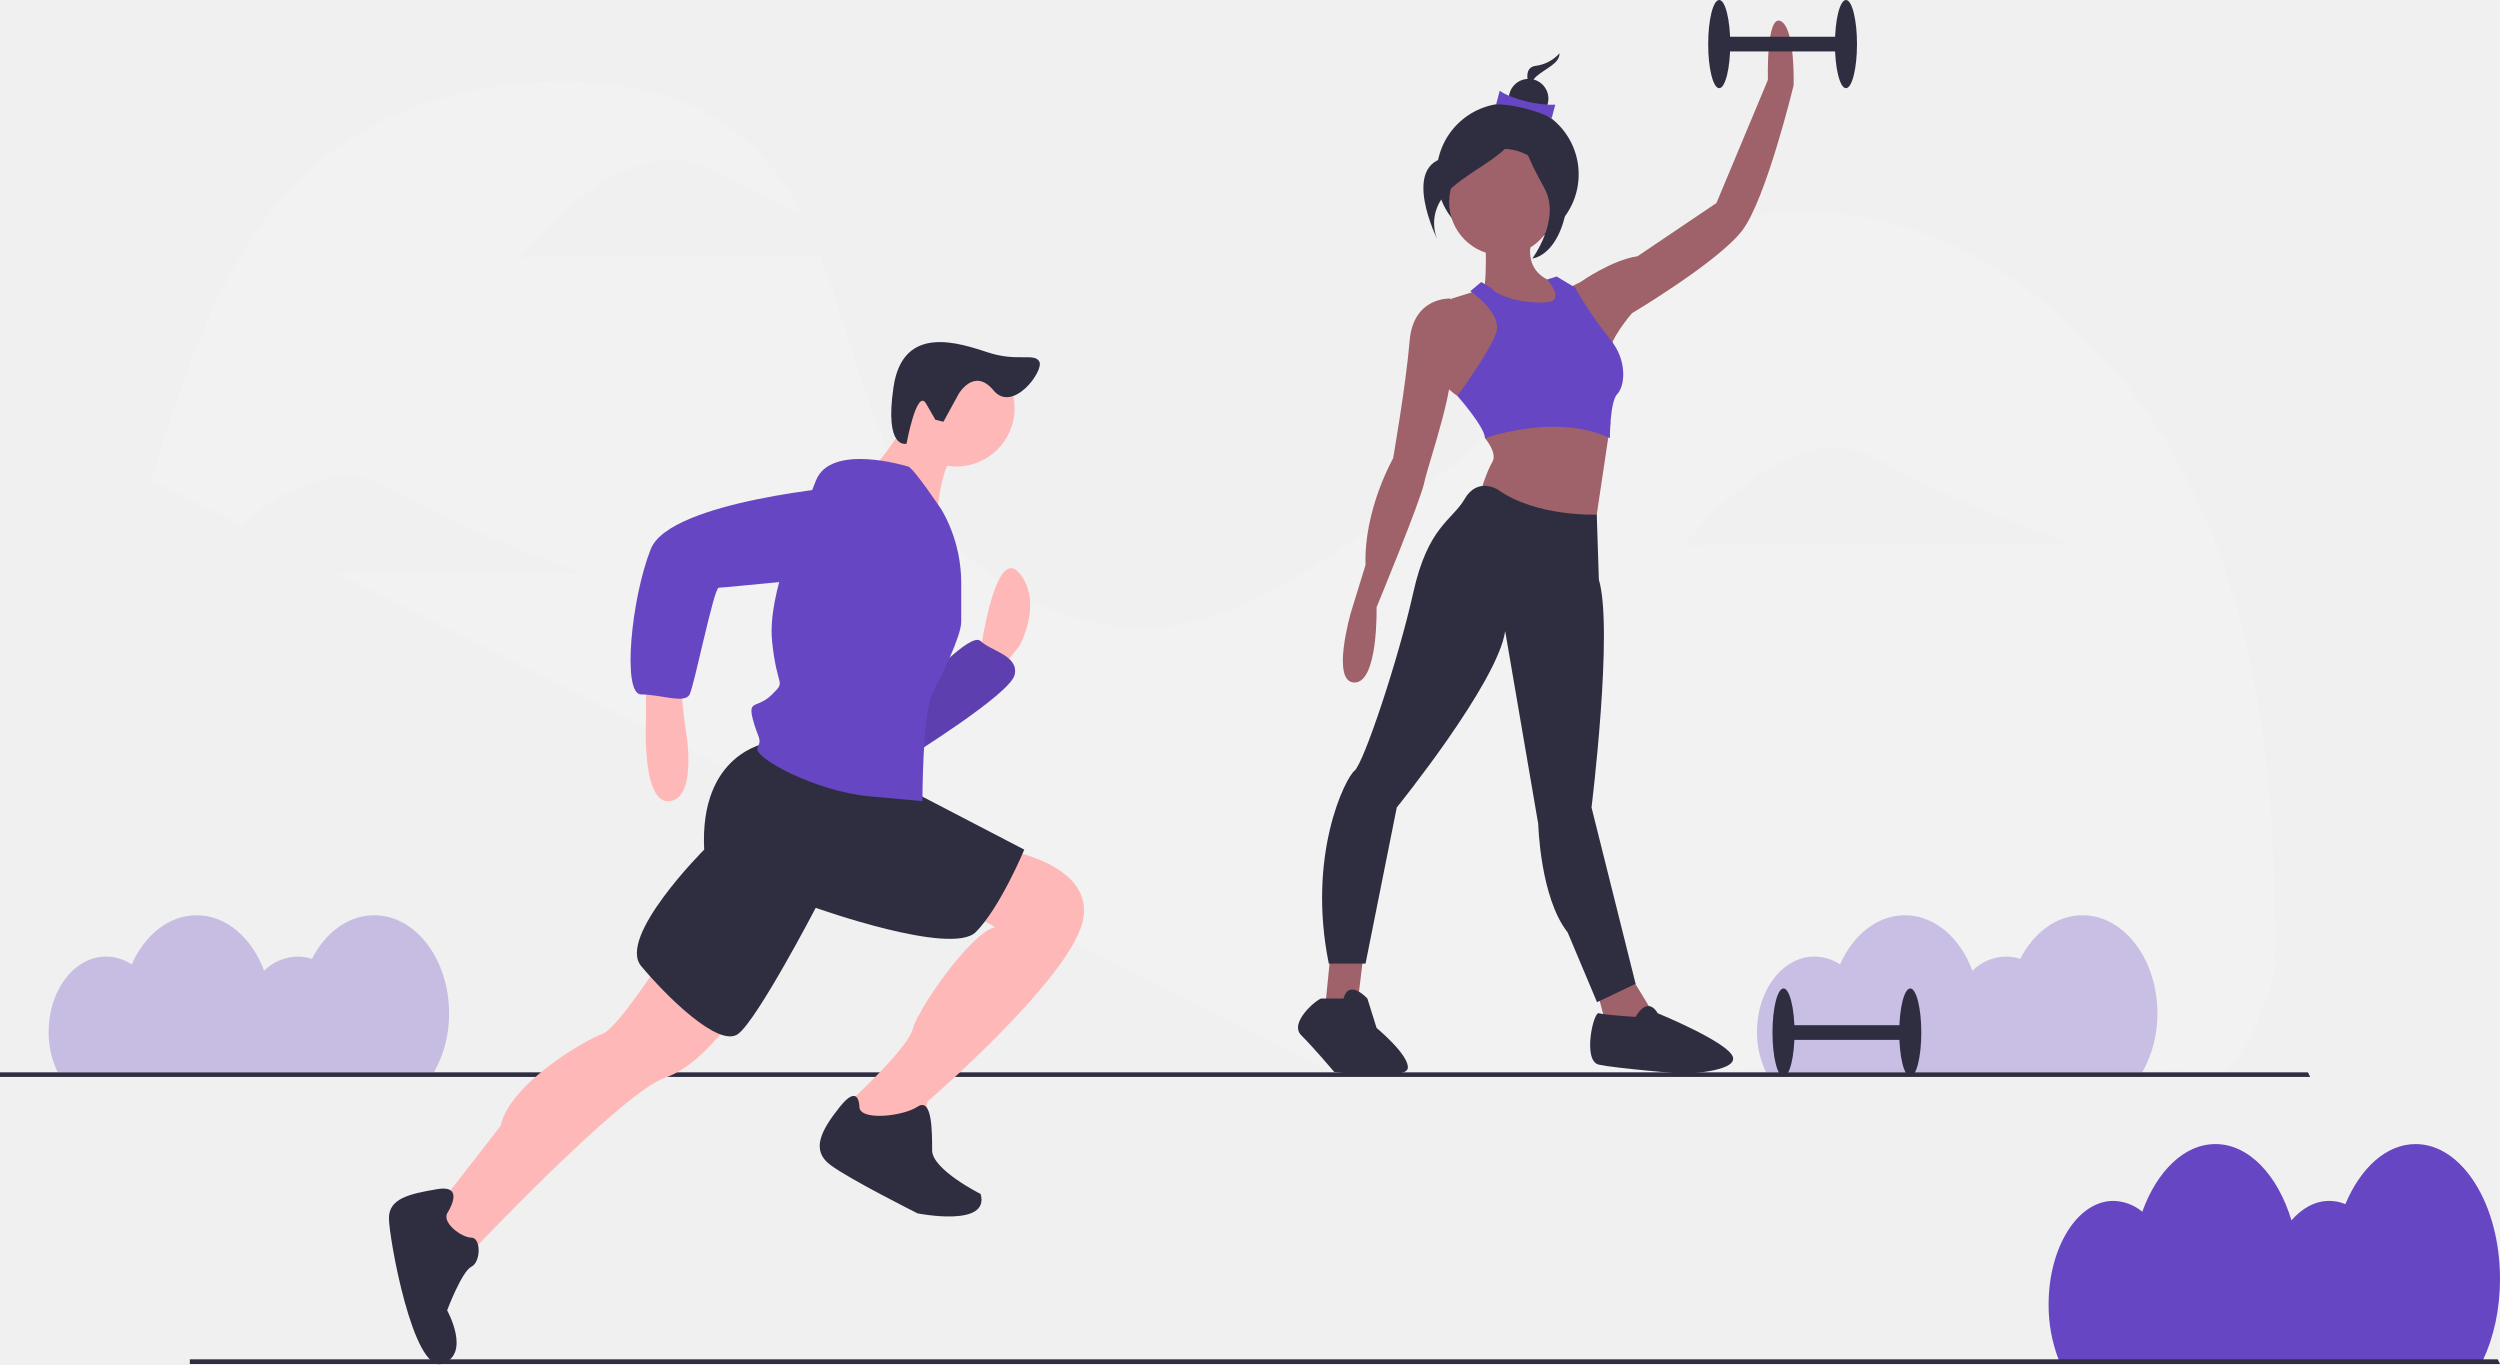
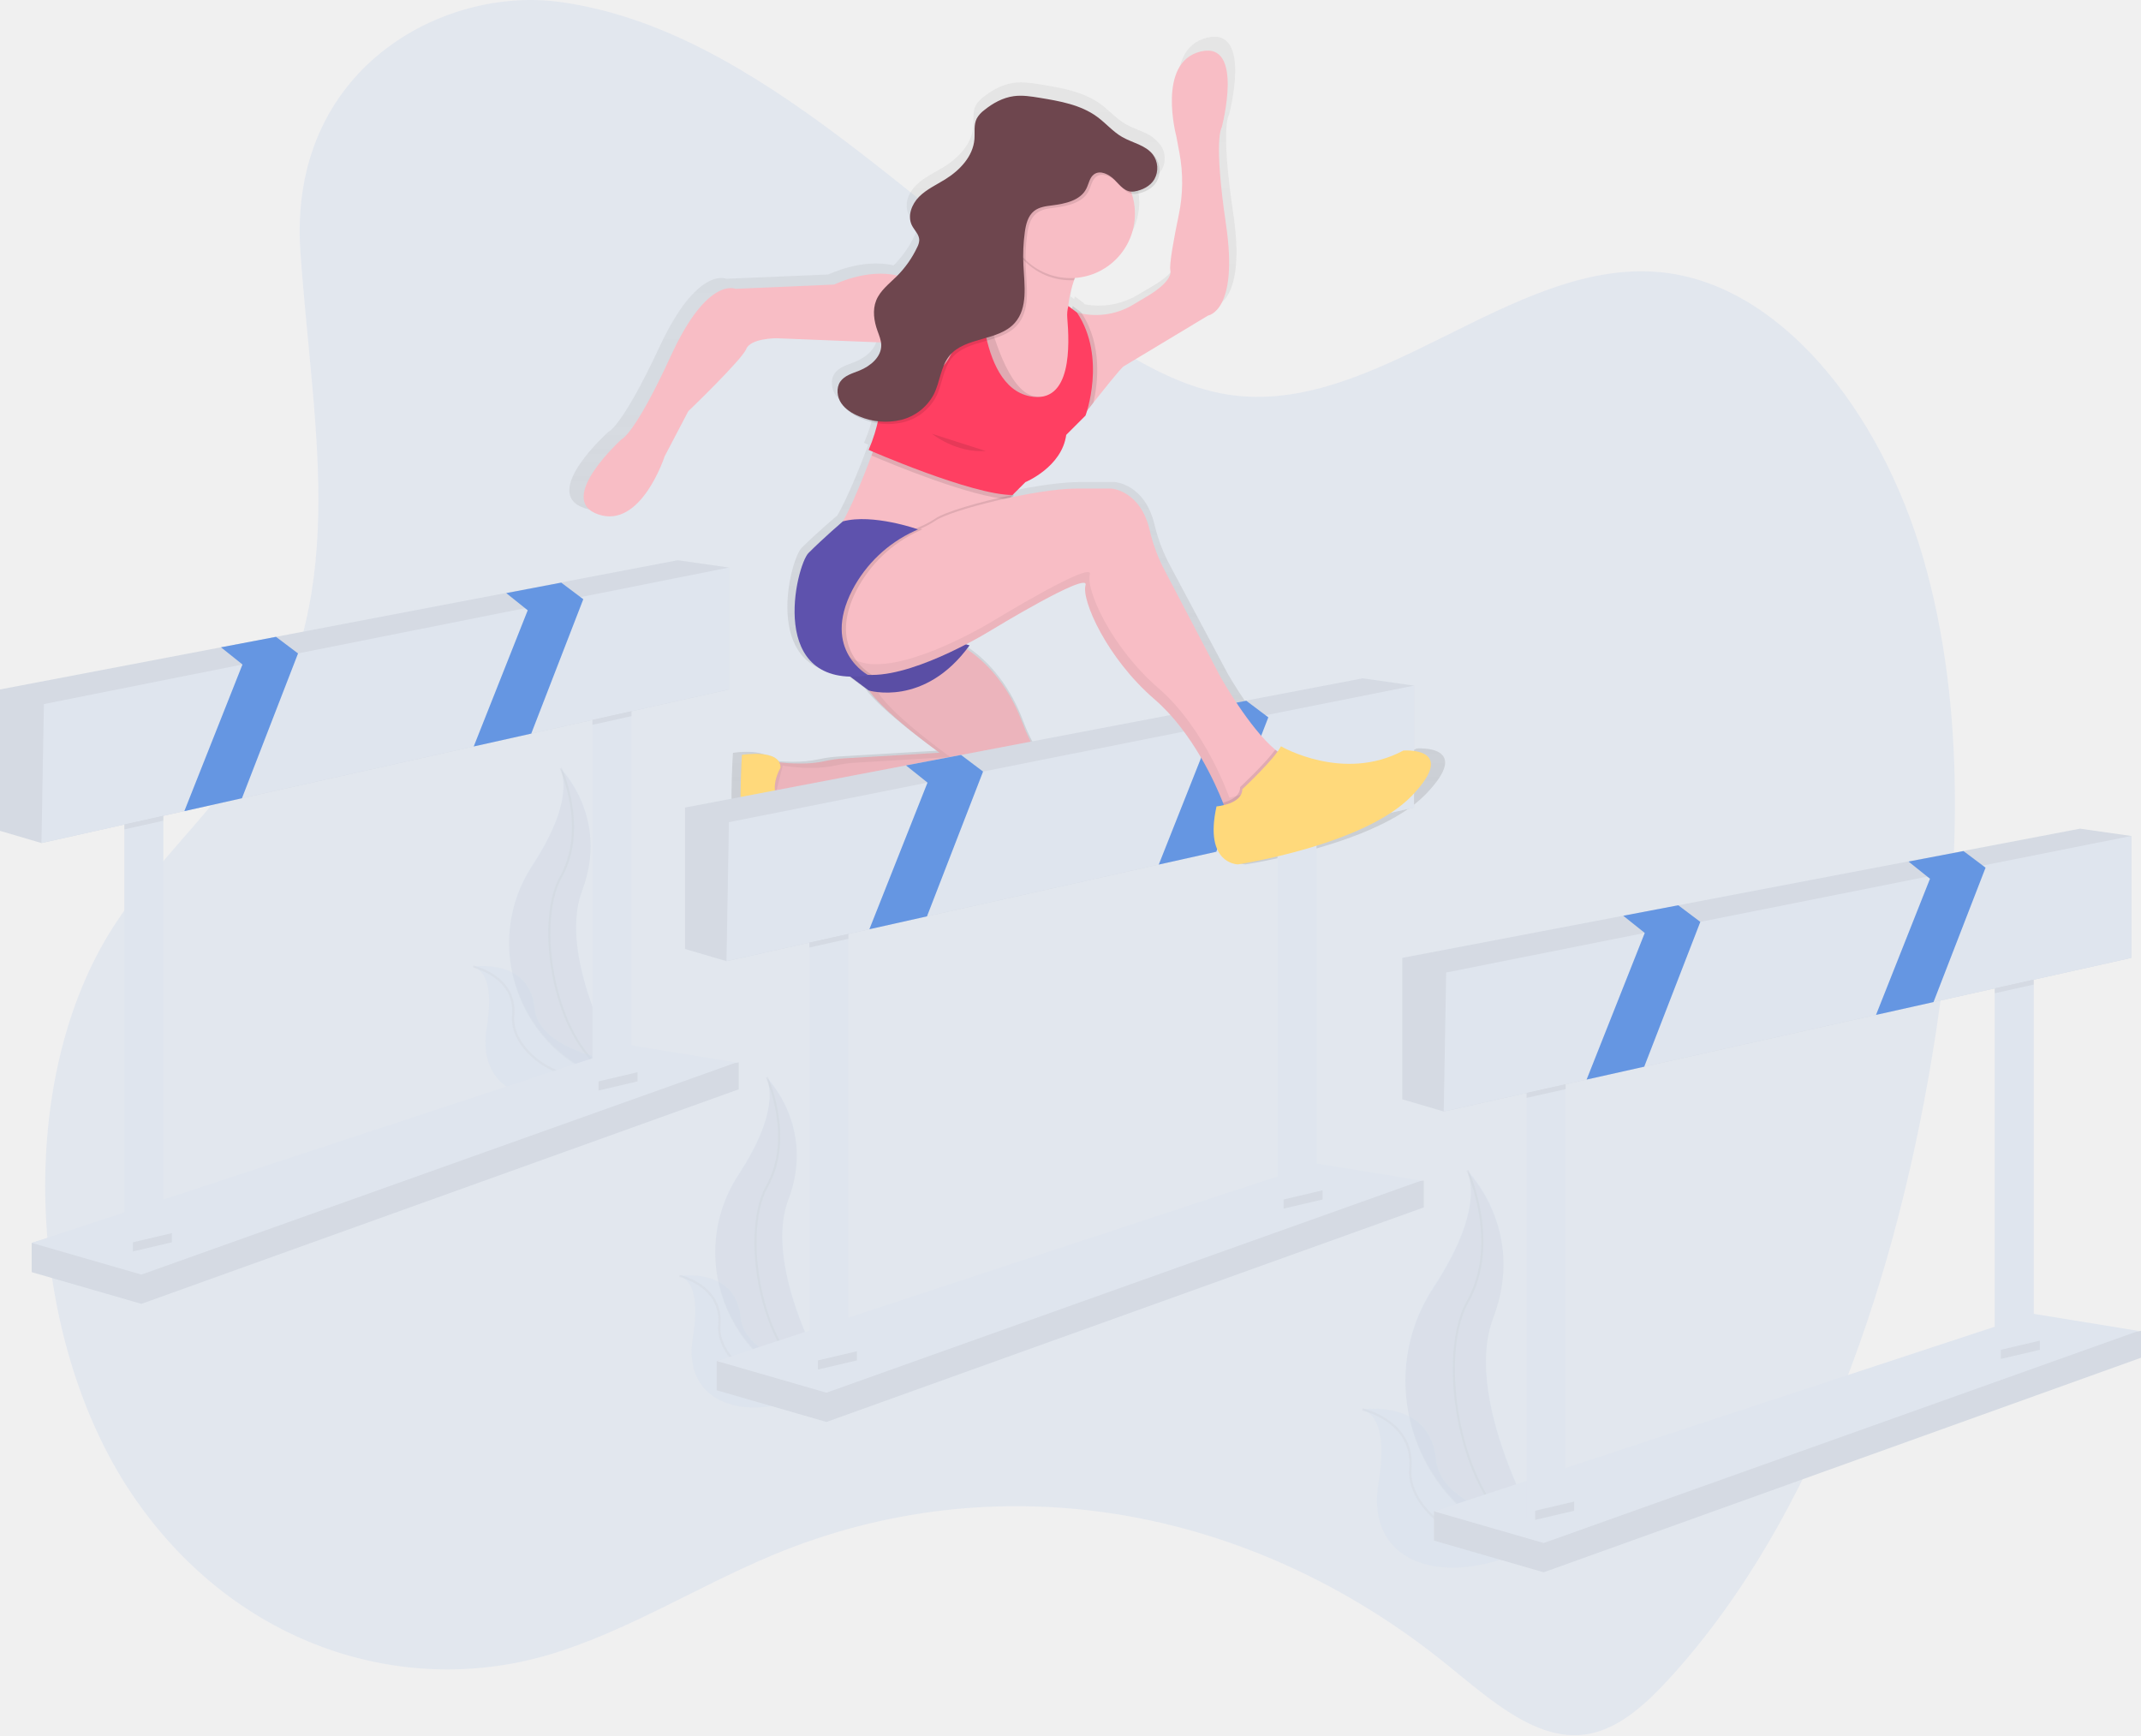
- <svg xmlns="http://www.w3.org/2000/svg" id="f6ab8ba1-7e68-4bec-bb42-3789208a6270" data-name="Layer 1" width="1080" height="589.339" viewBox="0 0 1080 589.339">
-   <path d="M1140,707.811c0-32.167-16.322-58.243-36.457-58.243-12.655,0-23.8,10.305-30.337,25.946a18.287,18.287,0,0,0-6.967-1.398c-6.094,0-11.729,3.123-16.324,8.408-5.892-19.501-18.387-32.955-32.85-32.955-13.522,0-25.316,11.771-31.61,29.24a19.915,19.915,0,0,0-12.477-4.692C957.526,674.115,945,694.127,945,718.813a65.145,65.145,0,0,0,4.408,24.068h183.24C1137.261,733.125,1140,720.98,1140,707.811Z" transform="translate(-60 -155.3305)" fill="#6746c3" />
-   <path d="M1009.299,371.482c-28.71-62.107-84.896-115.09-152.771-123.726-17.946-2.283-36.684-1.367-53.335,5.706-21.857,9.285-37.965,28.025-54.246,45.313A654.108,654.108,0,0,1,633.987,395.622c-20.687,13.696-42.876,26.475-67.437,29.979-49.245,7.026-97.956-26.556-120.414-70.942-14.029-27.727-20.512-60.28-31.854-89.119-13.061-.025-28.623-.02-45.365.057-46.277.213-83.944.897-83.944.897s44.774-59.307,83.776-37.334c12.464,7.022,25.519,13.288,37.516,18.567-6.816-13.111-15.413-24.907-27.24-34.392-23.321-18.702-54.907-23.948-84.769-22.555-31.357,1.463-63.002,9.858-88.482,28.192-45.391,32.662-64.135,90.153-80.178,143.723l38.778,19.44c16.633-14.38,40.956-28.605,63.375-15.975,39.003,21.973,83.807,36.562,83.807,36.562s-37.362-.338-83.639-.125c-7.772.036-15.292.085-22.441.142L636,618.567c142,2,249.068-5.679,384,0,7.037.296,22.866-36.592,22.918-46.3C1043.29,503.846,1038.009,433.589,1009.299,371.482Zm-137.882,18.615c-46.277.213-83.944.897-83.944.897s44.774-59.307,83.776-37.334,83.807,36.562,83.807,36.562S917.694,389.884,871.417,390.097Z" transform="translate(-60 -155.3305)" fill="#f2f2f2" />
-   <path d="M992,593.067c0-23.388-14.481-42.349-32.343-42.349-11.227,0-21.115,7.493-26.915,18.865a19.362,19.362,0,0,0-6.181-1.016,21.059,21.059,0,0,0-14.483,6.113c-5.228-14.179-16.313-23.962-29.144-23.962-11.997,0-22.46,8.558-28.043,21.26a20.107,20.107,0,0,0-11.07-3.412c-13.709,0-24.822,14.551-24.822,32.5a39.928,39.928,0,0,0,3.911,17.5H985.477A51.201,51.201,0,0,0,992,593.067Z" transform="translate(-60 -155.3305)" fill="#6746c3" opacity="0.3" />
-   <polygon points="1080 589.237 82 589.237 82 587.237 1079 587.237 1080 589.237" fill="#2f2e41" />
-   <polygon points="998 465.237 0 465.237 0 463.237 997 463.237 998 465.237" fill="#2f2e41" />
-   <path d="M483.63,436.467s6.285-46.093,16.761-33.523,0,31.427,0,31.427l-8.381,10.476-8.381-6.285Z" transform="translate(-60 -155.3305)" fill="#ffb8b8" />
-   <path d="M458.488,451.133s20.952-23.047,25.142-18.856,16.761,6.285,14.666,14.666-46.093,35.618-46.093,35.618Z" transform="translate(-60 -155.3305)" fill="#6746c3" />
-   <path d="M458.488,451.133s20.952-23.047,25.142-18.856,16.761,6.285,14.666,14.666-46.093,35.618-46.093,35.618Z" transform="translate(-60 -155.3305)" opacity="0.1" />
-   <path d="M339.064,449.038v16.761s-2.095,37.713,10.476,35.618,6.285-33.523,6.285-33.523l-2.095-18.856Z" transform="translate(-60 -155.3305)" fill="#ffb8b8" />
-   <path d="M345.349,570.557s-18.856,29.332-25.142,31.427-39.808,20.952-43.998,39.808l-29.332,37.713,14.666,18.856s67.045-71.235,85.902-77.521,37.713-37.713,37.713-37.713Z" transform="translate(-60 -155.3305)" fill="#ffb8b8" />
-   <path d="M494.105,522.369s39.808,6.285,33.523,31.427S460.583,631.317,460.583,631.317l-2.095,12.571L435.441,648.078l-10.476-10.476,2.095-6.285s25.142-23.047,27.237-31.427,25.142-41.903,35.618-43.998L475.249,547.511Z" transform="translate(-60 -155.3305)" fill="#ffb8b8" />
-   <path d="M253.162,679.506s8.381-12.571-4.19-10.476-20.952,4.19-20.952,12.571,10.476,67.045,23.047,62.855,2.095-23.047,2.095-23.047,6.285-16.761,10.476-18.856,4.19-12.571,0-12.571S251.067,683.696,253.162,679.506Z" transform="translate(-60 -155.3305)" fill="#2f2e41" />
-   <path d="M431.251,633.412s0-10.476-8.381,0-12.571,18.856-4.19,25.142,37.713,20.952,37.713,20.952,31.427,6.285,27.237-8.381c0,0-20.952-10.476-20.952-18.856s0-23.047-6.285-18.856S431.251,639.698,431.251,633.412Z" transform="translate(-60 -155.3305)" fill="#2f2e41" />
-   <path d="M391.443,476.275s-29.332,4.19-27.237,46.093c0,0-37.713,37.713-27.237,50.284s33.523,35.618,41.903,29.332,33.523-54.474,33.523-54.474,58.664,20.952,69.14,10.476,20.952-35.618,20.952-35.618l-52.379-27.237Z" transform="translate(-60 -155.3305)" fill="#2f2e41" />
-   <circle cx="413.154" cy="176.379" r="25.142" fill="#ffb8b8" />
-   <path d="M454.297,333.804s-14.666,23.047-18.856,25.142,29.332,23.047,29.332,23.047,0-27.237,10.476-33.523Z" transform="translate(-60 -155.3305)" fill="#ffb8b8" />
-   <path d="M452.202,356.851s-33.523-10.476-39.808,6.285-20.952,48.189-18.856,69.14,6.285,16.761,0,23.047-10.476,2.095-8.381,10.476,4.19,8.381,2.095,12.571S412.394,497.227,435.441,499.322l23.047,2.095s0-37.713,4.19-46.093,12.571-25.142,12.571-31.427V407.265a63.607,63.607,0,0,0-8.381-31.558h0S454.297,356.851,452.202,356.851Z" transform="translate(-60 -155.3305)" fill="#6746c3" />
-   <path d="M427.06,365.232s-77.521,6.285-85.902,27.237-12.571,62.855-4.19,62.855,18.856,4.19,20.952,0,10.476-46.093,12.571-46.093,64.95-6.285,64.95-6.285S462.678,369.422,427.06,365.232Z" transform="translate(-60 -155.3305)" fill="#6746c3" />
-   <path d="M474.164,325.476s6.672-11.595,15.012-1.524S511.083,315.516,509,311.567s-9.438.178-22.042-3.943-36.885-12.514-40.951,14.867,5.618,24.511,5.618,24.511,4.439-24.263,8.451-17.294l4.012,6.969,3.48.857Z" transform="translate(-60 -155.3305)" fill="#2f2e41" />
-   <circle cx="651.309" cy="75.314" r="30.674" fill="#2f2e41" />
-   <path d="M701.504,253.349s1.587,28.572-1.587,28.572S719.758,295.413,719.758,295.413l14.286-7.937v-9.524s-19.048-2.381-11.111-23.016S701.504,253.349,701.504,253.349Z" transform="translate(-60 -155.3305)" fill="#9f616a" />
-   <polygon points="574.835 411.517 572.454 435.327 580.391 437.708 586.74 431.359 589.121 411.517 574.835 411.517" fill="#9f616a" />
-   <polygon points="689.124 425.01 693.092 440.089 704.203 447.232 716.109 440.883 702.616 418.66 689.124 425.01" fill="#9f616a" />
-   <circle cx="649.043" cy="87.304" r="23.016" fill="#9f616a" />
-   <path d="M695.154,328.747l-5.556-2.381s-9.524-5.556-10.318-16.667,7.937-25.397,7.937-25.397l12.699-3.968,14.92,12.143.16,19.603Z" transform="translate(-60 -155.3305)" fill="#9f616a" />
-   <path d="M689.599,285.889l-3.175-1.587s-15.873-.794-17.461,18.254-7.143,50.795-7.143,50.795-12.699,22.223-11.905,46.033l-6.349,20.635s-8.73,30.159,1.587,30.159,9.524-32.54,9.524-32.54,19.048-46.033,20.635-53.969,15.08-45.239,11.111-55.557S689.599,285.889,689.599,285.889Z" transform="translate(-60 -155.3305)" fill="#9f616a" />
-   <path d="M701.504,335.89v8.73s5.556,6.349,3.175,10.318-4.762,11.905-4.762,11.905L711.028,384.304l37.302,3.175,7.418-49.699Z" transform="translate(-60 -155.3305)" fill="#9f616a" />
-   <path d="M736.425,280.333l6.349-3.175s13.492-9.524,24.604-11.111l34.128-23.016,22.223-53.176s-.794-28.572,5.556-25.397S834.84,192.236,834.84,192.236s-11.905,49.207-22.223,62.7-47.62,35.715-47.62,35.715-10.318,11.905-9.524,17.461S736.425,280.333,736.425,280.333Z" transform="translate(-60 -155.3305)" fill="#9f616a" />
-   <path d="M707.059,366.843s-8.73-5.556-14.286,3.968-15.873,11.905-22.223,40.477S649.121,485.1,645.153,488.275s-20.635,36.509-11.111,83.335h15.873L663.408,504.148s43.652-53.969,46.826-76.192L724.52,511.291s.794,31.747,12.699,46.826l12.699,30.159,16.667-7.937-19.048-76.192s9.524-76.986,3.175-98.415l-.912-28.094S723.726,378.748,707.059,366.843Z" transform="translate(-60 -155.3305)" fill="#2f2e41" />
-   <path d="M640.391,586.69h-9.524c-1.587,0-14.286,10.318-8.73,15.873s14.286,15.873,14.286,15.873,30.953,3.937,31.747-1.619-13.492-17.429-13.492-17.429l-3.968-12.699S642.772,577.959,640.391,586.69Z" transform="translate(-60 -155.3305)" fill="#2f2e41" />
-   <path d="M766.584,594.626s-13.492-.794-15.873-1.587-7.143,20.635,0,22.223S787.22,619.23,787.22,619.23s23.016-.794,21.429-7.143-32.54-19.048-32.54-19.048S772.14,585.102,766.584,594.626Z" transform="translate(-60 -155.3305)" fill="#2f2e41" />
-   <path d="M703.885,279.54l-3.968-2.381-4.762,3.968s14.286,9.524,11.111,18.254-16.667,26.985-16.667,26.985,11.905,13.492,11.905,18.254c0,0,30.953-11.111,53.969,0,0,0,0-15.873,3.175-19.048s4.762-14.286-3.175-23.81a174.007,174.007,0,0,1-15.08-22.223l-7.937-4.762-4.088,1.297s8.056,9.021.12,9.815S707.853,284.302,703.885,279.54Z" transform="translate(-60 -155.3305)" fill="#6746c3" />
-   <path d="M733.728,178.347a16.767,16.767,0,0,1-10.4,5.448c-6.933.99-1.486,11.886-1.486,11.886s-1.981-3.962,1.981-7.429S733.728,182.804,733.728,178.347Z" transform="translate(-60 -155.3305)" fill="#2f2e41" />
-   <circle cx="660.36" cy="42.628" r="8.549" fill="#2f2e41" />
-   <path d="M730.34,206.376c-6.604-3.45-17.965-6.163-24.002-5.969l1.527-5.838c5.344,3.631,16.645,6.394,24.002,5.969Z" transform="translate(-60 -155.3305)" fill="#6746c3" />
-   <path d="M716.696,206.89s-10.407,13.38-31.221,16.354-4.46,35.681-4.46,35.681-5.947-11.894,5.947-22.3S716.696,220.27,716.696,206.89Z" transform="translate(-60 -155.3305)" fill="#2f2e41" />
-   <path d="M717.49,206.096s5.947,20.814,14.867,23.787,4.46,34.194-10.407,37.167c0,0,12.637-17.097,5.203-30.477S715.26,212.786,717.49,206.096Z" transform="translate(-60 -155.3305)" fill="#2f2e41" />
-   <rect x="742.696" y="15.873" width="54.763" height="6.349" fill="#2f2e41" />
-   <ellipse cx="797.46" cy="19.048" rx="4.762" ry="19.048" fill="#2f2e41" />
-   <ellipse cx="742.696" cy="19.048" rx="4.762" ry="19.048" fill="#2f2e41" />
-   <rect x="770.475" y="442.882" width="54.763" height="6.349" fill="#2f2e41" />
-   <ellipse cx="825.238" cy="446.057" rx="4.762" ry="19.048" fill="#2f2e41" />
-   <ellipse cx="770.475" cy="446.057" rx="4.762" ry="19.048" fill="#2f2e41" />
-   <path d="M254,593.067c0-23.388-14.481-42.349-32.343-42.349-11.227,0-21.115,7.493-26.915,18.865a19.362,19.362,0,0,0-6.181-1.016,21.059,21.059,0,0,0-14.483,6.113c-5.228-14.179-16.313-23.962-29.144-23.962-11.997,0-22.46,8.558-28.043,21.26a20.107,20.107,0,0,0-11.07-3.412c-13.709,0-24.822,14.551-24.822,32.5a39.928,39.928,0,0,0,3.911,17.5H247.477A51.201,51.201,0,0,0,254,593.067Z" transform="translate(-60 -155.3305)" fill="#6746c3" opacity="0.3" />
+ <svg xmlns="http://www.w3.org/2000/svg" width="997" height="808" viewBox="0 0 997 808" fill="none">
+   <g clip-path="url(#clip0)">
+     <path opacity="0.1" d="M260.64 0.9C353.64 13.63 429.15 102.15 512.94 157.39C531.61 169.7 551.18 180.54 571.87 183.75C640.41 194.39 703.61 120.66 772.47 126.68C828.28 131.56 875.61 190.68 895.69 260.22C915.77 329.76 912.69 407.54 901.54 480.54C884.08 594.54 845.4 706.69 778.07 780.84C766.96 793.08 754.55 804.53 740.28 807.31C716.5 812 694.45 791.85 673.87 775.19C580.99 699.97 463.57 680.87 359.87 724.11C324.75 738.75 291.16 760.11 255.22 770.65C186.01 790.91 107.69 765.31 60.7 694.65C13.71 623.99 6.07 507.85 50.84 434.65C69.53 404.1 95.29 382.53 114.91 353.05C164.21 279.05 146.01 204.23 139.91 117.45C133.9 31.94 206.31 -6.53 260.64 0.9Z" fill="#6596E2" />
+     <g opacity="0.2">
+       <path opacity="0.2" d="M683.38 545C683.38 545 710.89 572.51 695.38 613.33C679.87 654.15 722 722.03 722 722.03L720.71 721.82C664.21 711.82 636.14 647.23 667.56 599.23C679.22 581.42 688.81 560.48 683.38 545Z" fill="#6596E2" />
+       <path opacity="0.1" d="M683.38 545.5C683.38 545.5 710.89 573.01 695.38 613.83C679.87 654.65 722 722.53 722 722.53L720.71 722.32C664.21 712.32 636.14 647.73 667.56 599.73C679.22 581.87 688.81 560.94 683.38 545.5Z" fill="black" />
+       <path opacity="0.2" d="M683.38 545C683.38 545 698.91 578.72 683.38 606.23C667.85 633.74 680.72 710.94 721.98 722.03" stroke="#535461" stroke-miterlimit="10" />
+       <path opacity="0.2" d="M634.39 656.3C634.39 656.3 665.78 651.3 668.64 679.43C671.5 707.56 729 711.43 729 711.43L727.92 712.15C680.44 743.32 635.06 732 641.92 690.62C644.45 675.27 644.24 659.81 634.39 656.3Z" fill="#6596E2" />
+       <path opacity="0.2" d="M634.39 656.3C634.39 656.3 658.76 661.65 656.75 683.8C654.74 705.95 692.93 732.51 729 711.46" stroke="#535461" stroke-miterlimit="10" />
+     </g>
+     <g opacity="0.2">
+       <path opacity="0.2" d="M357.1 501.68C357.1 501.68 379.96 524.54 367.1 558.45C354.24 592.36 389.22 648.77 389.22 648.77L388.15 648.59C341.21 640.3 317.88 586.59 343.98 546.73C353.64 531.9 361.61 514.51 357.1 501.68Z" fill="#6596E2" />
+       <path opacity="0.1" d="M357.1 502.06C357.1 502.06 379.96 524.92 367.1 558.83C354.24 592.74 389.22 649.15 389.22 649.15L388.1 649C341.16 640.71 317.83 587 343.93 547.14C353.64 532.28 361.61 514.89 357.1 502.06Z" fill="black" />
+       <path opacity="0.2" d="M357.1 501.68C357.1 501.68 370 529.68 357.1 552.55C344.2 575.42 354.89 639.55 389.17 648.77" stroke="#535461" stroke-miterlimit="10" />
+       <path opacity="0.2" d="M316.39 594.13C316.39 594.13 342.5 590 344.85 613.35C347.2 636.7 395 640 395 640L394.1 640.6C354.65 666.5 316.94 657.1 322.63 622.71C324.74 609.88 324.57 597 316.39 594.13Z" fill="#6596E2" />
+       <path opacity="0.2" d="M316.39 594.13C316.39 594.13 336.63 598.57 334.97 616.98C333.31 635.39 365.03 657.46 394.97 639.98" stroke="#535461" stroke-miterlimit="10" />
+     </g>
+     <g opacity="0.2">
+       <path opacity="0.2" d="M261.1 357.68C261.1 357.68 283.96 380.54 271.1 414.45C258.24 448.36 293.22 504.77 293.22 504.77L292.15 504.59C245.21 496.3 221.88 442.59 247.98 402.73C257.64 387.9 265.61 370.51 261.1 357.68Z" fill="#6596E2" />
+       <path opacity="0.1" d="M261.1 358.06C261.1 358.06 283.96 380.92 271.1 414.83C258.24 448.74 293.22 505.15 293.22 505.15L292.1 505C245.16 496.71 221.83 443 247.93 403.14C257.64 388.28 265.61 370.89 261.1 358.06Z" fill="black" />
+       <path opacity="0.2" d="M261.1 357.68C261.1 357.68 274 385.68 261.1 408.55C248.2 431.42 258.89 495.55 293.17 504.77" stroke="#535461" stroke-miterlimit="10" />
+       <path opacity="0.2" d="M220.39 450.13C220.39 450.13 246.5 446 248.85 469.35C251.2 492.7 299 496 299 496L298.1 496.6C258.65 522.5 220.94 513.1 226.63 478.71C228.74 465.88 228.57 453 220.39 450.13Z" fill="#6596E2" />
+       <path opacity="0.2" d="M220.39 450.13C220.39 450.13 240.63 454.57 238.97 472.98C237.31 491.39 269.03 513.46 298.97 495.98" stroke="#535461" stroke-miterlimit="10" />
+     </g>
+     <path d="M14.76 592.38V578.75L294.05 500.42L344 494.74V507.23L65.85 607.13L14.76 592.38Z" fill="#DFE5EE" />
+     <path opacity="0.05" d="M14.76 592.38V578.75L294.05 500.42L344 494.74V507.23L65.85 607.13L14.76 592.38Z" fill="black" />
+     <path d="M14.76 578.75L294.05 486.79L342.87 494.74L65.85 593.51L14.76 578.75Z" fill="#DFE5EE" />
+     <path d="M76.07 370.99H57.9V582.16H76.07V370.99Z" fill="#DFE5EE" />
+     <path d="M294.05 322.17H275.88V507.23H294.05V322.17Z" fill="#DFE5EE" />
+     <path d="M339.46 264.27V321.04L112.67 371.7L85.84 377.7L19.3 392.56L0 386.88V321.04L102.91 301.42L128.52 296.54L315.62 260.87L339.46 264.27Z" fill="#DFE5EE" />
+     <path opacity="0.05" d="M339.46 264.27V321.04L112.67 371.7L85.84 377.7L19.3 392.56L0 386.88V321.04L102.91 301.42L128.52 296.54L315.62 260.87L339.46 264.27Z" fill="black" />
+     <path opacity="0.05" d="M76.07 370.99V382.15L57.9 386.21V370.99H76.07Z" fill="black" />
+     <path opacity="0.05" d="M294.05 322.17V333.46L275.88 337.51V322.17H294.05Z" fill="black" />
+     <path d="M339.46 264.27V321.04L247.38 341.61L220.6 347.59L112.67 371.7L85.84 377.7L19.3 392.56L20.44 327.85L112.91 309.42L138.78 304.27H138.79L244.5 283.2L270.32 278.05L339.46 264.27Z" fill="#DFE5EE" />
+     <path d="M138.79 304.27L112.67 371.7L85.84 377.7L112.91 309.42L102.91 301.42L128.52 296.54L138.78 304.27H138.79Z" fill="#6596E2" />
+     <path d="M271.62 279.03L247.38 341.61L220.6 347.59L245.74 284.18L244.5 283.2L235.74 276.18L261.35 271.3L270.32 278.05L271.61 279.03H271.62Z" fill="#6596E2" />
+     <path opacity="0.05" d="M61.88 578.47L80.04 574.21V578.47L61.88 582.73V578.47Z" fill="black" />
+     <path opacity="0.05" d="M278.72 503.54L296.88 499.28V503.54L278.72 507.8V503.54Z" fill="black" />
+     <path d="M659.73 348.51C630.78 363.76 600.81 346.51 600.81 346.51C600.34 347.391 599.802 348.233 599.2 349.03C598.83 348.75 598.45 348.46 598.07 348.15C585.63 337.98 571.86 313.97 571.86 313.97L545.03 263.66C541.743 257.614 539.265 251.162 537.66 244.47C533.24 225.29 519.13 224.47 519.13 224.47H502.6C494.6 224.47 483.04 226.15 471.6 228.47C471.903 228.158 472.103 227.76 472.17 227.33L471.62 227.44L477.76 221.44C477.76 221.44 495.33 214.32 497.4 199.07L506.7 189.92C506.7 189.92 507 189.12 507.42 187.71L510.51 183.82C523.97 166.97 524.94 166.69 524.94 166.69L565.75 142.54C565.75 142.54 580.4 140.46 574.29 99.49C568.18 58.52 572.29 53.49 572.29 53.49C572.29 53.49 583.39 12.44 562.11 17.55C540.83 22.66 550.45 57.75 550.45 57.75L551.93 65.5C553.785 75.206 553.683 85.184 551.63 94.85C549.42 105.3 546.95 118.21 547.57 121.29C548.66 126.66 536.37 133.46 536.37 133.46L529.42 137.52C522.062 141.815 513.396 143.293 505.03 141.68L504.66 141.12L500.5 138C500.376 138.427 500.276 138.861 500.2 139.3L498.5 138V138.1C498.5 137.74 498.5 137.4 498.58 137.02C499.068 133.174 499.97 129.392 501.27 125.74C501.38 125.4 501.52 125.04 501.64 124.74C509.414 124.269 516.72 120.862 522.077 115.209C527.435 109.556 530.446 102.078 530.5 94.29C530.501 91.082 529.988 87.895 528.98 84.85C529.767 84.996 530.573 84.996 531.36 84.85C535.1 84.25 539.07 82.33 541.01 79.02C542.036 77.202 542.507 75.124 542.367 73.042C542.227 70.96 541.48 68.964 540.22 67.3C539.743 66.692 539.207 66.132 538.62 65.63C535.07 61.63 529.13 60.63 524.41 57.94C519.92 55.41 516.51 51.37 512.33 48.36C504.43 42.65 494.33 40.93 484.69 39.36C480.55 38.69 476.34 38.02 472.18 38.57C466.92 39.27 462.08 41.9 457.96 45.19C456.499 46.24 455.276 47.586 454.37 49.14C452.84 52.14 453.51 55.66 453.24 58.98C452.58 67.06 446.24 73.64 439.24 77.93C434.94 80.56 430.24 82.66 426.63 86.19C423.02 89.72 420.89 95.29 423.14 99.75C424.33 102.11 426.68 104.08 426.7 106.75C426.622 107.924 426.28 109.066 425.7 110.09C423.298 115.105 420.054 119.671 416.11 123.59C401.51 120.07 385.75 127.81 385.75 127.81L338.2 129.81C338.2 129.81 324.76 123.71 307.2 161.33C289.64 198.95 283.42 200.99 283.42 200.99C283.42 200.99 251.42 229.46 272.05 236.58C292.68 243.7 304.05 209.12 304.05 209.12L315.5 187.84C315.5 187.84 341.34 163.43 343.41 158.35C345.48 153.27 357.88 153.27 357.88 153.27L408.29 155.27C408.356 155.677 408.396 156.088 408.41 156.5C408.53 162.14 403.24 166.5 397.92 168.59C394.56 169.93 390.72 170.94 388.67 173.88C386.62 176.82 387.11 181.09 389.17 184.09C389.798 184.986 390.534 185.802 391.36 186.52C393.522 188.749 396.162 190.459 399.08 191.52C401.5 192.484 404.018 193.182 406.59 193.6C405.544 197.916 404.122 202.132 402.34 206.2L404.34 207.06L403.68 208.82C400.86 216.31 395.05 231.09 389.91 240.03C389.86 240.03 380.57 247.91 373.36 255.03C367.85 260.45 354.57 312.63 393.43 313.57L402.3 320.11H402.48C410.37 331.25 436.42 349.55 436.42 349.55L390.35 352.27C388.052 352.41 385.765 352.687 383.5 353.1C382.747 353.233 381.993 353.383 381.24 353.55C373.12 355.33 364.13 354.7 359.31 354.13C356.12 348.13 341.31 350.57 341.31 350.57C341.31 350.57 339.24 381.08 342.31 398.36C345.38 415.64 356.78 404.46 356.78 404.46C354.71 389.21 371.78 377.99 371.78 377.99C373.95 376.9 376.52 375.58 379.54 373.99C389.12 368.85 434.69 376.71 448.78 379.31C451.882 379.888 455.035 380.156 458.19 380.11C498.58 379.45 488.09 359.75 488.09 359.75L479.96 343.75C478.626 341.09 477.438 338.359 476.4 335.57C469.22 316.57 458.06 306.11 449.51 300.51C449.97 299.93 450.43 299.35 450.88 298.74C450.88 298.74 450.2 298.58 449.17 298.27C456.39 294.58 461.17 291.63 461.17 291.63C461.17 291.63 508.72 263.16 506.66 270.28C504.6 277.4 517 304.85 539.74 324.17C540.4 324.73 541.04 325.3 541.68 325.88L542.3 326.45L543.57 327.65L544.26 328.32L545.44 329.5L546.1 330.18L547.35 331.52L547.85 332.06C548.417 332.687 548.977 333.32 549.53 333.96L549.89 334.39C550.317 334.897 550.74 335.403 551.16 335.91L551.73 336.62L552.73 337.9L553.31 338.65L554.31 339.96L554.83 340.65L555.99 342.26L556.27 342.64C556.743 343.307 557.207 343.973 557.66 344.64L558 345.15L559 346.66L559.42 347.31L560.31 348.71L560.7 349.33L561.63 350.86L561.9 351.3C562.707 352.633 563.473 353.967 564.2 355.3L564.32 355.52L565.27 357.24L565.42 357.52L566.33 359.24L566.39 359.36C568.953 364.254 571.247 369.285 573.26 374.43C572.098 374.71 570.919 374.91 569.73 375.03C563.53 402.49 580.07 402.49 580.07 402.49C580.07 402.49 641.07 393.34 663.81 369.95C686.55 346.56 659.73 348.51 659.73 348.51Z" fill="url(#paint0_linear)" />
+     <path d="M438.5 296.5C438.5 296.5 463.64 303.02 476.18 336.72C477.187 339.446 478.338 342.117 479.63 344.72L487.5 360.5C487.5 360.5 497.65 379.87 458.58 380.5C455.528 380.544 452.479 380.279 449.48 379.71C435.85 377.16 391.77 369.43 382.48 374.48C377.288 377.421 371.948 380.091 366.48 382.48L355.48 370.48L359.48 354.48C359.48 354.48 372.69 356.96 384.1 354.41C386.998 353.756 389.945 353.335 392.91 353.15L437.5 350.5C437.5 350.5 402.5 325.5 402.5 316.5C402.5 307.5 438.5 296.5 438.5 296.5Z" fill="#F8BDC5" />
+     <path opacity="0.05" d="M363.5 357.5C363.5 357.5 352.5 375.44 374.99 378.5C374.99 378.5 358.5 389.5 360.5 404.5C360.5 404.5 349.5 415.5 346.5 398.5C343.5 381.5 345.5 351.5 345.5 351.5C345.5 351.5 363.5 348.5 363.5 357.5Z" fill="black" />
+     <path opacity="0.05" d="M438.5 296.5C438.5 296.5 463.64 303.02 476.18 336.72C477.187 339.446 478.338 342.117 479.63 344.72L487.5 360.5C487.5 360.5 497.65 379.87 458.58 380.5C455.528 380.544 452.479 380.279 449.48 379.71C435.85 377.16 391.77 369.43 382.48 374.48C377.288 377.421 371.948 380.091 366.48 382.48L355.48 370.48L359.48 354.48C359.48 354.48 372.69 356.96 384.1 354.41C386.998 353.756 389.945 353.335 392.91 353.15L437.5 350.5C437.5 350.5 402.5 325.5 402.5 316.5C402.5 307.5 438.5 296.5 438.5 296.5Z" fill="black" />
+     <path opacity="0.05" d="M360.5 372.5L364.5 356.5C364.5 356.5 377.71 358.98 389.12 356.43C392.018 355.776 394.964 355.355 397.93 355.17L442.5 352.5C442.5 352.5 407.5 327.5 407.5 318.5C407.5 309.5 443.5 298.5 443.5 298.5L443.77 298.58C442.077 297.736 440.313 297.04 438.5 296.5C438.5 296.5 402.5 307.5 402.5 316.5C402.5 325.5 437.5 350.5 437.5 350.5L392.94 353.17C389.974 353.355 387.028 353.776 384.13 354.43C372.72 356.98 359.51 354.5 359.51 354.5L355.51 370.5L366.51 382.5C366.51 382.5 367.25 382.2 368.77 381.5L360.5 372.5Z" fill="black" />
+     <path d="M363.5 357.5C363.5 357.5 352.5 375.44 374.99 378.5C374.99 378.5 358.5 389.5 360.5 404.5C360.5 404.5 349.5 415.5 346.5 398.5C343.5 381.5 345.5 351.5 345.5 351.5C345.5 351.5 363.5 348.5 363.5 357.5Z" fill="#FFD97B" />
+     <path d="M333.76 647.38V633.75L613.05 555.42L663 549.74V562.23L384.85 662.13L333.76 647.38Z" fill="#DFE5EE" />
+     <path opacity="0.05" d="M333.76 647.38V633.75L613.05 555.42L663 549.74V562.23L384.85 662.13L333.76 647.38Z" fill="black" />
+     <path d="M333.76 633.75L613.05 541.79L661.87 549.74L384.85 648.51L333.76 633.75Z" fill="#DFE5EE" />
+     <path d="M395.07 425.99H376.9V637.16H395.07V425.99Z" fill="#DFE5EE" />
+     <path d="M613.05 377.17H594.88V562.23H613.05V377.17Z" fill="#DFE5EE" />
+     <path d="M658.46 319.27V376.04L431.67 426.7L404.84 432.7L338.3 447.56L319 441.88V376.04L421.9 356.42L447.52 351.54L634.62 315.87L658.46 319.27Z" fill="#DFE5EE" />
+     <path opacity="0.05" d="M658.46 319.27V376.04L431.67 426.7L404.84 432.7L338.3 447.56L319 441.88V376.04L421.9 356.42L447.52 351.54L634.62 315.87L658.46 319.27Z" fill="black" />
+     <path opacity="0.05" d="M395.07 425.99V437.15L376.9 441.21V425.99H395.07Z" fill="black" />
+     <path opacity="0.05" d="M613.05 377.17V388.46L594.88 392.51V377.17H613.05Z" fill="black" />
+     <path d="M658.46 319.27V376.04L566.38 396.61L539.6 402.59L431.67 426.7L404.84 432.7L338.3 447.56L339.44 382.85L431.91 364.42L457.78 359.27H457.79L563.5 338.2L589.32 333.05L658.46 319.27Z" fill="#DFE5EE" />
+     <path d="M457.79 359.27L431.67 426.7L404.84 432.7L431.91 364.42L421.9 356.42L447.52 351.54L457.78 359.27H457.79Z" fill="#6596E2" />
+     <path d="M590.62 334.03L566.38 396.61L539.6 402.59L564.74 339.18L563.5 338.2L554.74 331.18L580.35 326.3L589.32 333.05L590.61 334.03H590.62Z" fill="#6596E2" />
+     <path opacity="0.05" d="M380.88 633.47L399.04 629.21V633.47L380.88 637.73V633.47Z" fill="black" />
+     <path opacity="0.05" d="M597.72 558.54L615.88 554.28V558.54L597.72 562.79V558.54Z" fill="black" />
+     <path d="M562.63 146.9L523.15 170.65C523.15 170.65 522.21 170.93 509.15 187.5L504.46 193.5C494.54 206.25 473.92 210.5 473.92 210.5L460.84 190.38L458.08 165.94L460.98 156.07L463.28 148.25L483.4 151.13L491.5 155.5L501.5 145.5C502.28 145.71 503.07 145.9 503.86 146.05C511.954 147.646 520.352 146.204 527.45 142L534.17 138C534.17 138 546.05 131.31 545 126C544.4 123 546.79 110.28 548.93 100C550.916 90.492 551.014 80.686 549.22 71.14L547.79 63.52C547.79 63.52 538.5 29 559.07 24C579.64 19 568.92 59.34 568.92 59.34C568.92 59.34 564.98 64.28 570.92 104.57C576.86 144.86 562.63 146.9 562.63 146.9Z" fill="#F8BDC5" />
+     <path d="M497.55 141.54C496.43 152.12 501.5 153.54 501.5 153.54L504.5 165.54V178.54L495.5 193.54H473.5L454.5 184.54V142.54L451.5 132.54C453.179 132.432 454.849 132.215 456.5 131.89C466.15 129.96 471.62 124.6 474.7 118.78C479.5 109.67 478.5 99.5 478.5 99.5C478.5 99.5 518.5 88.5 504.5 119.5C502.64 123.63 501.22 127.26 500.15 130.5C498.896 134.078 498.025 137.779 497.55 141.54V141.54Z" fill="#F8BDC5" />
+     <path d="M472.09 229.33C472.025 229.773 471.818 230.184 471.5 230.5C470.98 231.104 470.546 231.777 470.21 232.5C465.53 241.33 456.5 272.5 456.5 272.5L407.5 254.5L406.79 254.32L387.5 249.5C392.97 245.59 402.11 222.14 405.83 212.08C406.83 209.27 407.5 207.5 407.5 207.5L459.5 212.5C459.5 212.5 472.98 224.3 472.09 229.33Z" fill="#F8BDC5" />
+     <path d="M451.5 129.5C451.5 129.5 436.5 135.5 421.5 129.5C406.5 123.5 388.5 132.5 388.5 132.5L342.5 134.5C342.5 134.5 329.5 128.5 312.5 165.5C295.5 202.5 289.5 204.5 289.5 204.5C289.5 204.5 258.5 232.5 278.5 239.5C298.5 246.5 309.5 212.5 309.5 212.5L320.5 191.5C320.5 191.5 345.5 167.5 347.5 162.5C349.5 157.5 361.5 157.5 361.5 157.5L411.5 159.5L411.19 174.12L426.5 187.5L440.5 175.5L451.5 153.5V129.5Z" fill="#F8BDC5" />
+     <path opacity="0.1" d="M504.5 119.5C502.64 123.63 501.22 127.26 500.15 130.5C499.61 130.5 499.05 130.5 498.5 130.5C493.894 130.505 489.349 129.446 485.219 127.406C481.089 125.367 477.486 122.401 474.69 118.74C479.5 109.67 478.5 99.5 478.5 99.5C478.5 99.5 518.5 88.5 504.5 119.5Z" fill="black" />
+     <path d="M498.5 129.5C515.069 129.5 528.5 116.069 528.5 99.5C528.5 82.931 515.069 69.5 498.5 69.5C481.931 69.5 468.5 82.931 468.5 99.5C468.5 116.069 481.931 129.5 498.5 129.5Z" fill="#F8BDC5" />
+     <path opacity="0.1" d="M472.09 229.33C472.025 229.773 471.818 230.184 471.5 230.5C470.98 231.104 470.546 231.777 470.21 232.5C452.42 231.72 413.49 215.39 405.83 212.12C406.83 209.31 407.5 207.54 407.5 207.54L459.5 212.54C459.5 212.54 472.98 224.3 472.09 229.33Z" fill="black" />
+     <path opacity="0.1" d="M509.19 187.5L504.5 193.5C494.58 206.25 473.96 210.5 473.96 210.5L460.88 190.38L458.12 165.94L459 142C461.79 155 469.59 182.12 481.5 184.5C501.41 188.5 499.98 159.97 499 148C498.851 146.152 499.02 144.291 499.5 142.5L503.5 145.5L503.86 146.05C513.39 160.85 511.25 178.47 509.19 187.5Z" fill="black" />
+     <path d="M456.5 127.5H446.5C446.5 127.5 456.5 191.5 409.5 173.5C409.5 173.5 413.5 188.5 404.5 209.5C404.5 209.5 452.5 230.5 471.5 230.5L477.5 224.5C477.5 224.5 494.5 217.5 496.5 202.5L505.5 193.5C505.5 193.5 515.5 166.5 501.5 145.5L497.5 142.5C497.019 144.291 496.85 146.152 497 148C498 160 499.41 188.48 479.5 184.5C454.5 179.5 456.5 127.5 456.5 127.5Z" fill="#FF3F62" />
+     <path d="M388.5 309.5L404.5 321.5C404.5 321.5 430.5 329.5 451.5 300.5C451.5 300.5 438.5 297.5 440.5 290.5C442.5 283.5 388.5 309.5 388.5 309.5Z" fill="#5E52AD" />
+     <path opacity="0.05" d="M388.5 309.5L404.5 321.5C404.5 321.5 430.5 329.5 451.5 300.5C451.5 300.5 438.5 297.5 440.5 290.5C442.5 283.5 388.5 309.5 388.5 309.5Z" fill="black" />
+     <path opacity="0.1" d="M472.09 230.33C472.025 230.773 471.818 231.184 471.5 231.5C467.5 235.5 456.5 273.5 456.5 273.5L407.5 255.5L406.79 255.32C410.587 252.921 414.605 250.892 418.79 249.26C422.2 247.94 425.63 246.54 428.6 245.2C431.007 244.17 433.319 242.932 435.51 241.5C439.7 238.5 455.79 233.7 472.09 230.33Z" fill="black" />
+     <path d="M585.5 372.5L570.5 376.5C570.5 376.5 570.16 375.5 569.5 373.76C566.3 365.62 555.64 341.15 537.5 325.5C515.5 306.5 503.5 279.5 505.5 272.5C507.5 265.5 461.5 293.5 461.5 293.5C461.5 293.5 428.15 314.25 406.11 314.28C402.817 314.373 399.541 313.767 396.5 312.5C388 308.67 384.56 301.96 383.41 295.5C382.729 291.411 382.911 287.225 383.945 283.21C384.978 279.196 386.84 275.442 389.41 272.19C397.03 262.339 407.196 254.756 418.81 250.26C422.22 248.94 425.65 247.54 428.62 246.2C431.027 245.17 433.339 243.932 435.53 242.5C442.53 237.5 482.53 227.5 501.53 227.5H517.53C517.53 227.5 531.17 228.3 535.45 247.16C536.993 253.72 539.379 260.053 542.55 266L568.5 315.5C568.5 315.5 581.82 339.11 593.85 349.11C597.28 351.97 600.61 353.72 603.5 353.5C616.5 352.5 585.5 372.5 585.5 372.5Z" fill="#F8BDC5" />
+     <path opacity="0.1" d="M538.66 84.52C539.652 82.729 540.107 80.691 539.973 78.648C539.838 76.606 539.118 74.645 537.9 73C534.54 68.63 528.47 67.63 523.68 64.89C519.33 62.4 516.04 58.43 512 55.47C504.36 49.86 494.62 48.16 485.27 46.63C481.27 45.97 477.19 45.31 473.17 45.86C468.08 46.55 463.4 49.14 459.41 52.37C457.994 53.406 456.812 54.728 455.94 56.25C454.46 59.17 455.11 62.67 454.85 65.93C454.21 73.88 448.07 80.35 441.3 84.56C437.14 87.15 432.56 89.21 429.1 92.68C425.64 96.15 423.55 101.63 425.73 106.01C426.89 108.33 429.16 110.27 429.17 112.87C429.104 114.023 428.783 115.146 428.23 116.16C425.862 121.197 422.634 125.782 418.69 129.71C415.15 133.23 410.92 136.39 409.08 141.04C407.31 145.51 408.08 150.61 409.71 155.14C410.47 157.3 411.42 159.46 411.46 161.74C411.57 167.29 406.46 171.55 401.31 173.63C398.06 174.94 394.31 175.94 392.36 178.83C390.41 181.72 390.85 185.92 392.84 188.83C394.83 191.74 398.04 193.69 401.34 195.02C407.466 197.6 414.257 198.154 420.72 196.6C423.926 195.799 426.93 194.338 429.538 192.309C432.147 190.281 434.304 187.73 435.87 184.82C438.87 178.98 439.07 171.82 443.23 166.72C450.56 157.81 466.02 160.06 473.67 151.41C479.81 144.46 478.14 133.93 477.67 124.67C477.398 119.511 477.613 114.339 478.31 109.22C478.81 105.58 479.73 101.67 482.59 99.37C484.9 97.51 488.02 97.09 490.96 96.73C497.1 95.96 504.17 94.47 506.96 88.94C508.12 86.64 508.47 83.74 510.56 82.24C513.45 80.16 517.5 82.24 520.02 84.74C522.8 87.51 525.13 90.92 529.36 90.23C532.95 89.67 536.79 87.78 538.66 84.52Z" fill="black" />
+     <path d="M537.58 83.44C538.57 81.648 539.024 79.609 538.888 77.567C538.751 75.524 538.03 73.564 536.81 71.92C533.45 67.55 527.38 66.55 522.59 63.81C518.24 61.32 514.95 57.35 510.91 54.39C503.27 48.78 493.53 47.08 484.18 45.55C480.18 44.89 476.1 44.23 472.08 44.78C466.99 45.47 462.31 48.06 458.32 51.29C456.904 52.326 455.722 53.648 454.85 55.17C453.37 58.09 454.02 61.59 453.76 64.85C453.12 72.8 446.98 79.27 440.21 83.48C436.05 86.07 431.47 88.13 428.01 91.6C424.55 95.07 422.46 100.55 424.64 104.93C425.8 107.25 428.07 109.19 428.08 111.79C428.014 112.943 427.693 114.066 427.14 115.08C424.772 120.117 421.544 124.702 417.6 128.63C414.06 132.15 409.83 135.31 407.99 139.96C406.22 144.43 406.99 149.53 408.62 154.06C409.38 156.22 410.33 158.38 410.37 160.66C410.48 166.21 405.37 170.47 400.22 172.55C396.97 173.86 393.22 174.86 391.27 177.75C389.32 180.64 389.76 184.84 391.75 187.75C393.74 190.66 396.95 192.61 400.25 193.94C406.376 196.52 413.167 197.074 419.63 195.52C422.836 194.719 425.84 193.258 428.448 191.229C431.057 189.201 433.214 186.65 434.78 183.74C437.78 177.9 437.98 170.74 442.14 165.64C449.47 156.73 464.93 158.98 472.58 150.33C478.72 143.38 477.05 132.85 476.58 123.59C476.308 118.431 476.523 113.259 477.22 108.14C477.72 104.5 478.64 100.59 481.5 98.29C483.81 96.43 486.93 96.01 489.87 95.65C496.01 94.88 503.08 93.39 505.87 87.86C507.03 85.56 507.38 82.66 509.47 81.16C512.36 79.08 516.41 81.16 518.93 83.66C521.71 86.43 524.04 89.84 528.27 89.15C531.86 88.58 535.71 86.69 537.58 83.44Z" fill="#6E464E" />
+     <path opacity="0.1" d="M434 202C434 202 445 211 459 210Z" fill="black" />
+     <path opacity="0.05" d="M605.92 353.68C600.18 359.32 587.5 367.5 587.5 367.5L572.5 371.5C572.5 371.5 561.5 339.5 539.5 320.5C517.5 301.5 505.5 274.5 507.5 267.5C509.5 260.5 463.5 288.5 463.5 288.5C463.5 288.5 430.15 309.25 408.11 309.28C404.817 309.373 401.541 308.767 398.5 307.5C390 303.67 386.56 296.96 385.41 290.5C384.634 286.061 384.915 281.501 386.23 277.19C383.327 282.825 382.337 289.252 383.41 295.5C384.56 301.96 388 308.67 396.5 312.5C399.541 313.767 402.817 314.373 406.11 314.28C428.11 314.28 461.5 293.5 461.5 293.5C461.5 293.5 507.5 265.5 505.5 272.5C503.5 279.5 515.5 306.5 537.5 325.5C559.5 344.5 570.5 376.5 570.5 376.5L585.5 372.5C585.5 372.5 611.39 355.79 605.92 353.68Z" fill="black" />
+     <path opacity="0.1" d="M429.5 246.5L427.8 247.29C415.391 252.989 405.225 262.648 398.9 274.75C385.5 300.83 403.21 312.58 406.11 314.28C402.817 314.373 399.541 313.767 396.5 312.5C388 308.67 384.56 301.96 383.41 295.5C382.729 291.411 382.911 287.225 383.945 283.21C384.978 279.196 386.84 275.442 389.41 272.19C397.03 262.339 407.196 254.756 418.81 250.26C422.22 248.94 425.65 247.54 428.62 246.2L429.5 246.5Z" fill="black" />
+     <path d="M427.5 246.5C427.5 246.5 406.5 239.04 392.5 242.77C392.5 242.77 383.5 250.5 376.5 257.5C370.8 263.2 356.5 321.5 404.5 314.5C404.5 314.5 382.34 303.08 396.9 274.75C403.224 262.647 413.39 252.988 425.8 247.29L427.5 246.5Z" fill="#5E52AD" />
+     <path opacity="0.1" d="M585.5 372.5L570.5 376.5C570.5 376.5 570.16 375.5 569.5 373.76C572.99 372.84 577.5 370.76 577.5 366.5C577.5 366.5 588.95 355.81 593.85 349.11C597.28 351.97 600.61 353.72 603.5 353.5C616.5 352.5 585.5 372.5 585.5 372.5Z" fill="black" />
+     <path d="M578.5 367.5C578.5 367.5 593.5 353.5 596.5 347.5C596.5 347.5 625.5 364.5 653.5 349.5C653.5 349.5 679.5 347.5 657.5 370.5C635.5 393.5 576.5 402.5 576.5 402.5C576.5 402.5 560.5 402.5 566.5 375.5C566.5 375.5 578.5 374.5 578.5 367.5Z" fill="#FFD97B" />
+     <path d="M667.76 717.38V703.75L947.05 625.42L997 619.74V632.23L718.85 732.13L667.76 717.38Z" fill="#DFE5EE" />
+     <path opacity="0.05" d="M667.76 717.38V703.75L947.05 625.42L997 619.74V632.23L718.85 732.13L667.76 717.38Z" fill="black" />
+     <path d="M667.76 703.75L947.05 611.79L995.87 619.74L718.85 718.51L667.76 703.75Z" fill="#DFE5EE" />
+     <path d="M729.07 495.99H710.9V707.16H729.07V495.99Z" fill="#DFE5EE" />
+     <path d="M947.05 447.17H928.88V632.23H947.05V447.17Z" fill="#DFE5EE" />
+     <path d="M992.46 389.27V446.04L765.67 496.7L738.84 502.7L672.3 517.56L653 511.88V446.04L755.9 426.42L781.52 421.54L968.62 385.87L992.46 389.27Z" fill="#DFE5EE" />
+     <path opacity="0.05" d="M992.46 389.27V446.04L765.67 496.7L738.84 502.7L672.3 517.56L653 511.88V446.04L755.9 426.42L781.52 421.54L968.62 385.87L992.46 389.27Z" fill="black" />
+     <path opacity="0.05" d="M729.07 495.99V507.15L710.9 511.21V495.99H729.07Z" fill="black" />
+     <path opacity="0.05" d="M947.05 447.17V458.46L928.88 462.51V447.17H947.05Z" fill="black" />
+     <path d="M992.46 389.27V446.04L900.38 466.61L873.6 472.59L765.67 496.7L738.84 502.7L672.3 517.56L673.44 452.85L765.91 434.42L791.78 429.27H791.79L897.5 408.2L923.32 403.05L992.46 389.27Z" fill="#DFE5EE" />
+     <path d="M791.79 429.27L765.67 496.7L738.84 502.7L765.91 434.42L755.9 426.42L781.52 421.54L791.78 429.27H791.79Z" fill="#6596E2" />
+     <path d="M924.62 404.03L900.38 466.61L873.6 472.59L898.74 409.18L897.5 408.2L888.74 401.18L914.35 396.3L923.32 403.05L924.61 404.03H924.62Z" fill="#6596E2" />
+     <path opacity="0.05" d="M714.88 703.47L733.04 699.21V703.47L714.88 707.73V703.47Z" fill="black" />
+     <path opacity="0.05" d="M931.72 628.54L949.88 624.28V628.54L931.72 632.79V628.54Z" fill="black" />
+   </g>
+   <defs>
+     <linearGradient id="paint0_linear" x1="469.06" y1="408" x2="469.06" y2="17.07" gradientUnits="userSpaceOnUse">
+       <stop stop-color="#808080" stop-opacity="0.25" />
+       <stop offset="0.54" stop-color="#808080" stop-opacity="0.12" />
+       <stop offset="1" stop-color="#808080" stop-opacity="0.1" />
+     </linearGradient>
+     <clipPath id="clip0">
+       <rect width="997" height="808" fill="white" />
+     </clipPath>
+   </defs>
</svg>
